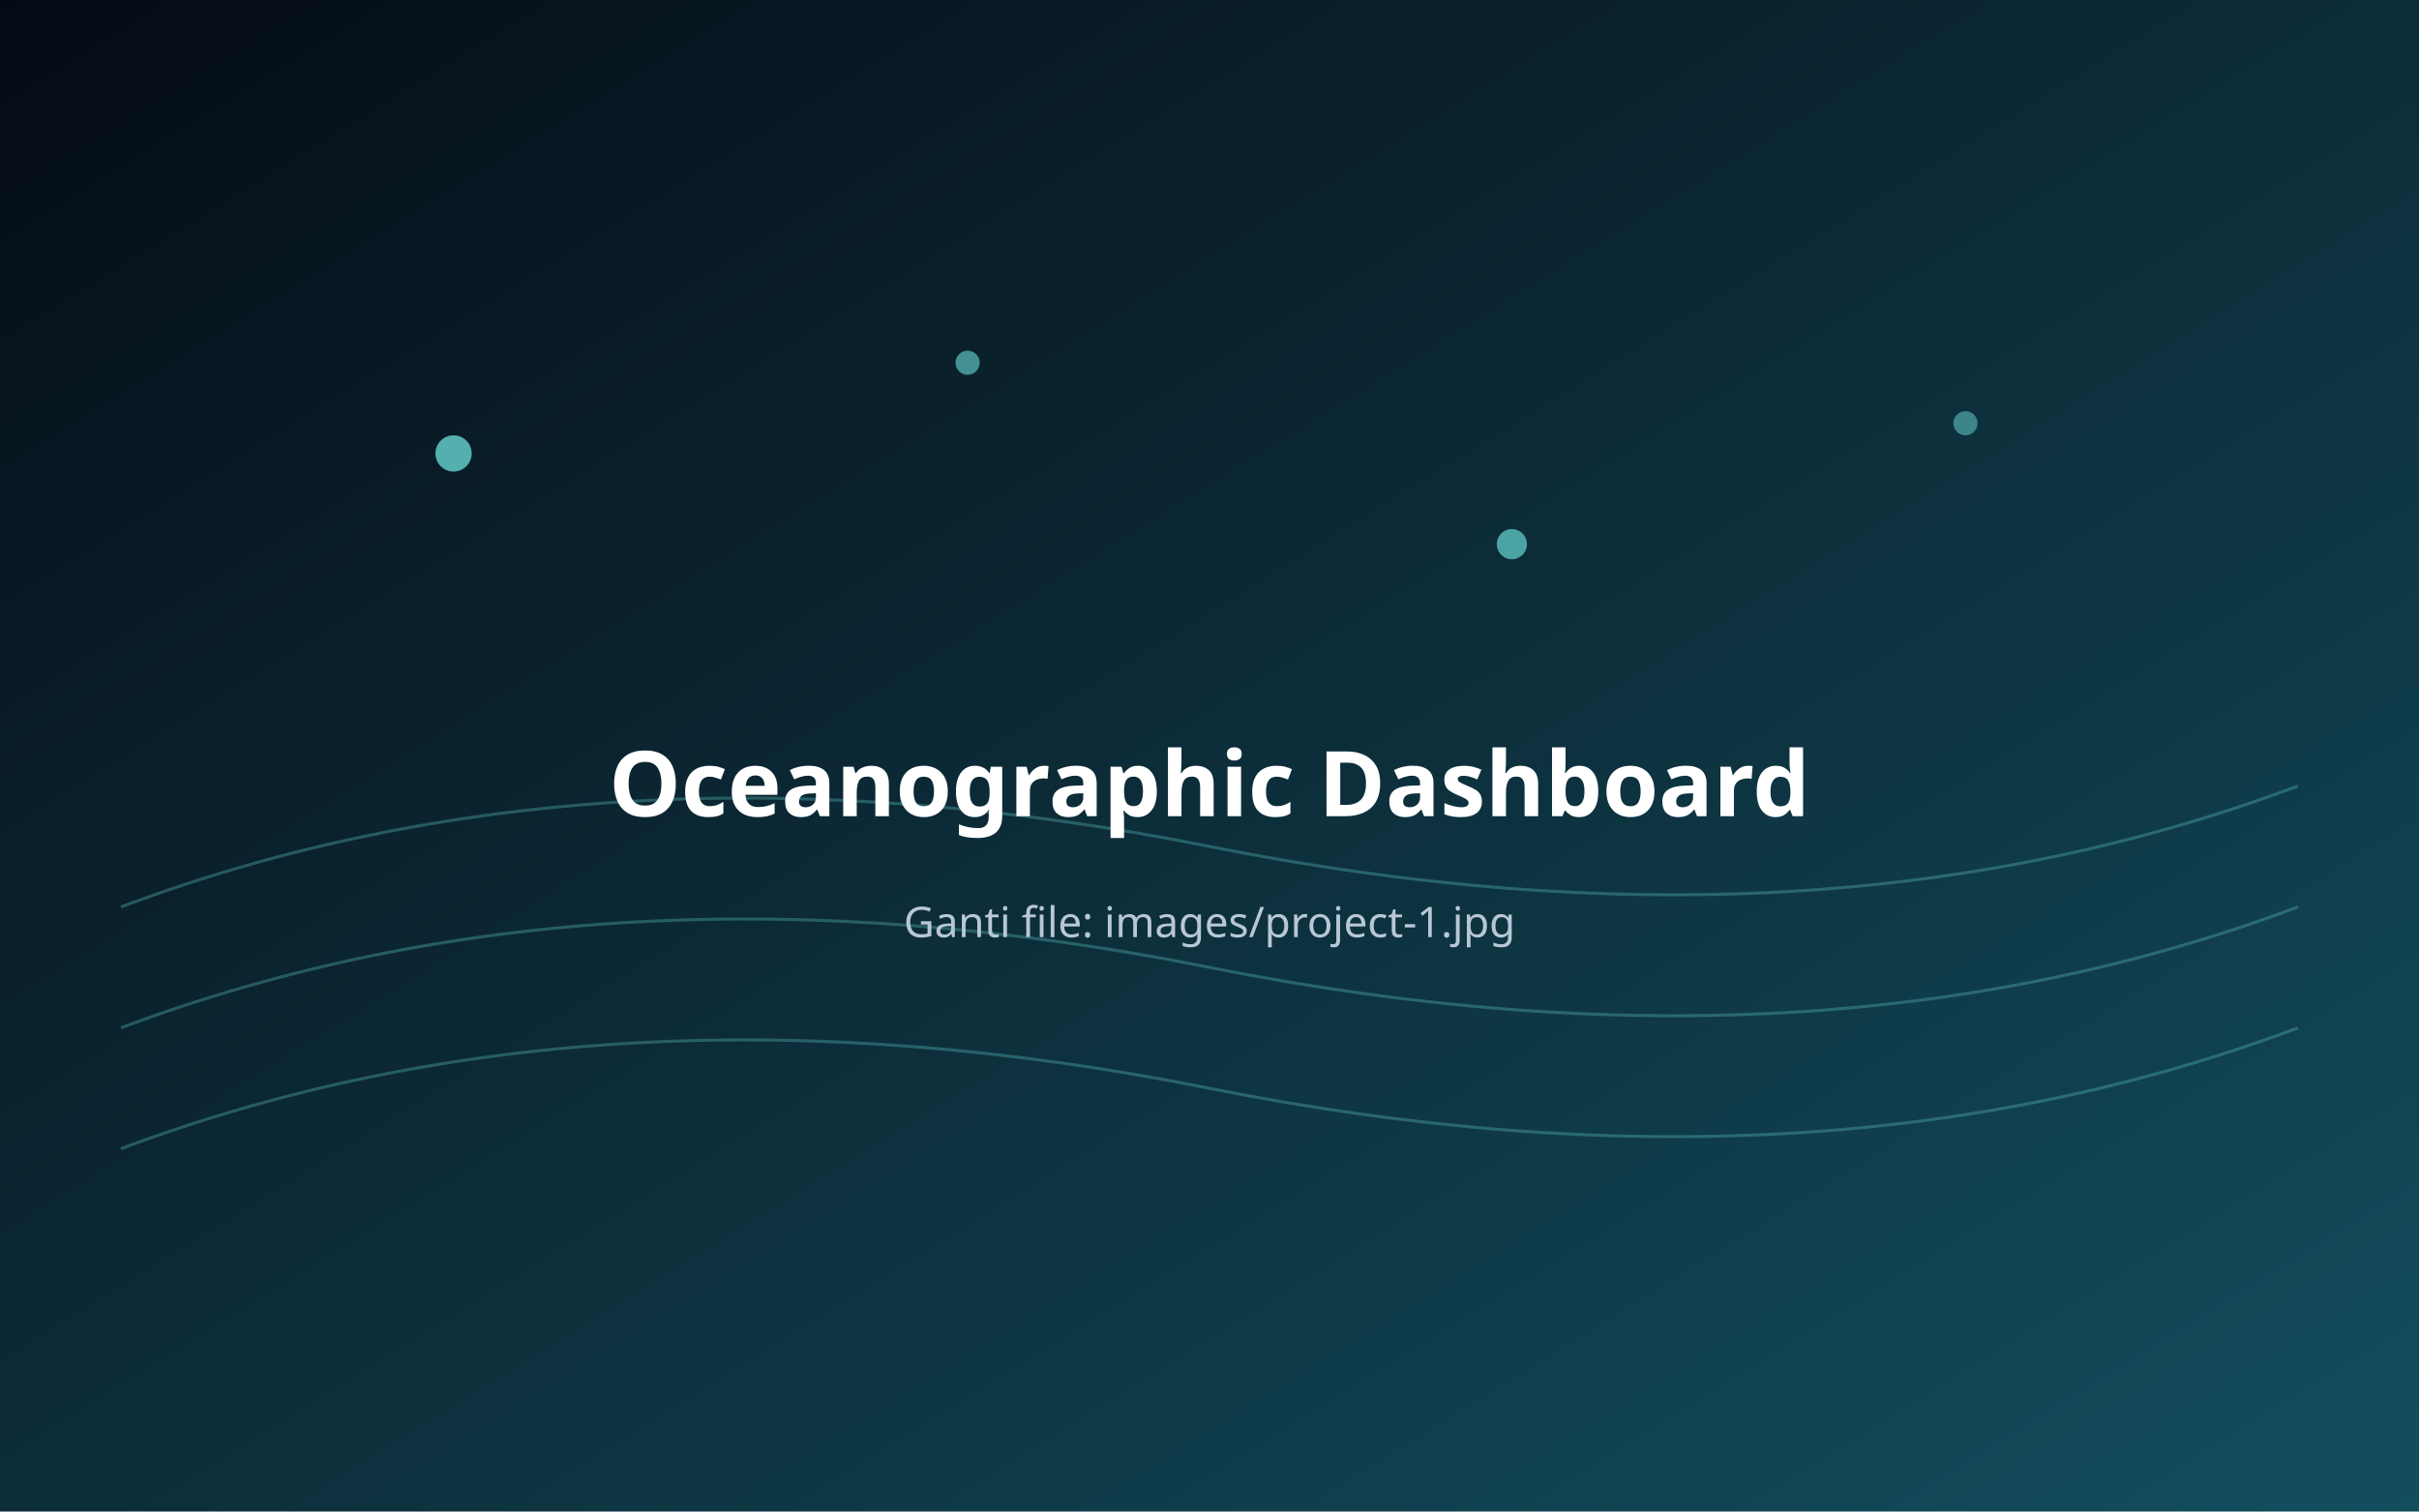
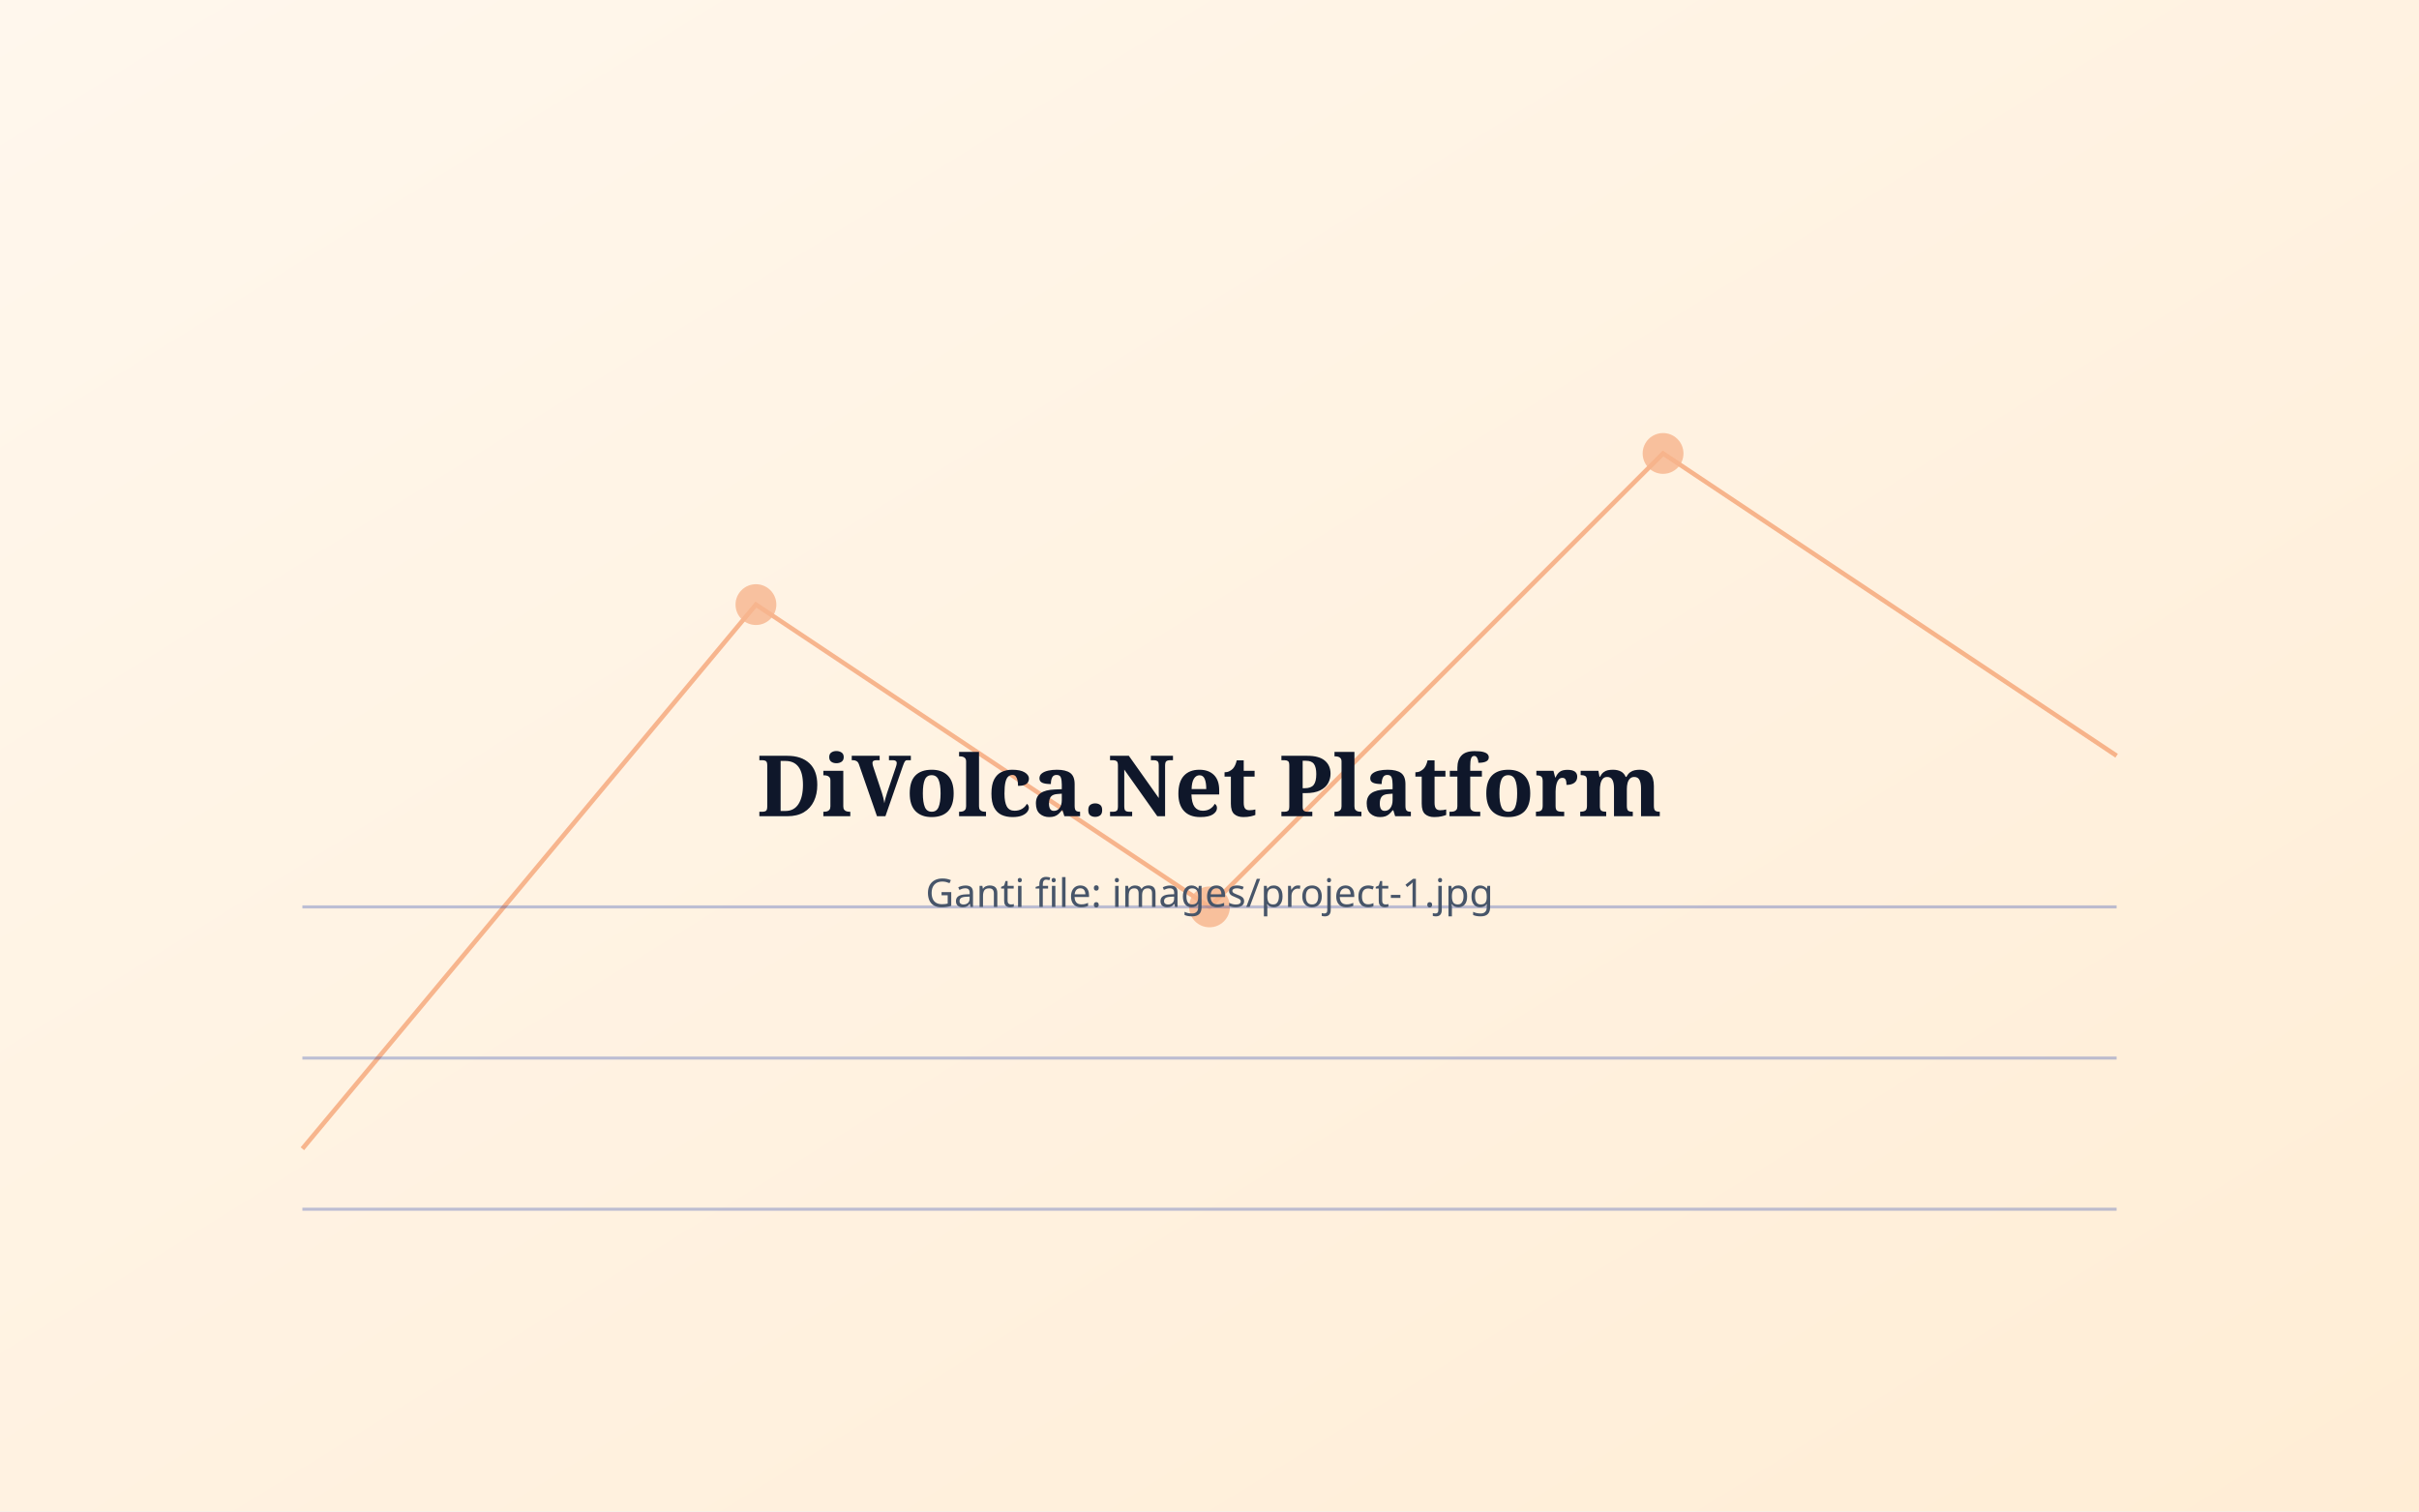
<svg xmlns="http://www.w3.org/2000/svg" viewBox="0 0 800 500" width="800" height="500">
  <defs>
    <linearGradient id="g1" x1="0" y1="0" x2="1" y2="1">
-       <stop offset="0%" stop-color="#050b14" />
-       <stop offset="100%" stop-color="#134e5e" />
+       <stop offset="0%" stop-color="#fff7ed" />
+       <stop offset="100%" stop-color="#ffedd5" />
    </linearGradient>
  </defs>
  <rect width="800" height="500" fill="url(#g1)" />
-   <g stroke="#5bc0be" stroke-width="1" fill="none" opacity="0.35">
-     <path d="M 40 300 Q 200 240 400 280 T 760 260" />
-     <path d="M 40 340 Q 200 280 400 320 T 760 300" />
-     <path d="M 40 380 Q 200 320 400 360 T 760 340" />
+   <g stroke="#ea580c" stroke-width="1.5" fill="none" opacity="0.4">
+     <path d="M 100 380 L 250 200 L 400 300 L 550 150 L 700 250" />
+     <circle cx="250" cy="200" r="6" fill="#ea580c" opacity="0.8" />
+     <circle cx="400" cy="300" r="6" fill="#ea580c" opacity="0.8" />
+     <circle cx="550" cy="150" r="6" fill="#ea580c" opacity="0.8" />
  </g>
-   <g fill="#5bc0be">
-     <circle cx="150" cy="150" r="6" opacity="0.9" />
-     <circle cx="320" cy="120" r="4" opacity="0.7" />
-     <circle cx="500" cy="180" r="5" opacity="0.8" />
-     <circle cx="650" cy="140" r="4" opacity="0.6" />
+   <g stroke="#1e40af" stroke-width="1" fill="none" opacity="0.3">
+     <path d="M 100 400 L 700 400" />
+     <path d="M 100 350 L 700 350" />
+     <path d="M 100 300 L 700 300" />
  </g>
-   <text x="400" y="270" font-family="Segoe UI, sans-serif" font-size="30" font-weight="700" fill="#ffffff" text-anchor="middle">Oceanographic Dashboard</text>
-   <text x="400" y="310" font-family="Segoe UI, sans-serif" font-size="14" fill="#b8c7d6" text-anchor="middle">Ganti file: images/project-1.jpg</text>
+   <text x="400" y="270" font-family="Georgia, serif" font-size="28" font-weight="700" fill="#0f172a" text-anchor="middle">DiVolca.Net Platform</text>
+   <text x="400" y="300" font-family="system-ui, sans-serif" font-size="13" fill="#475569" text-anchor="middle">Ganti file: images/project-1.jpg</text>
</svg>
